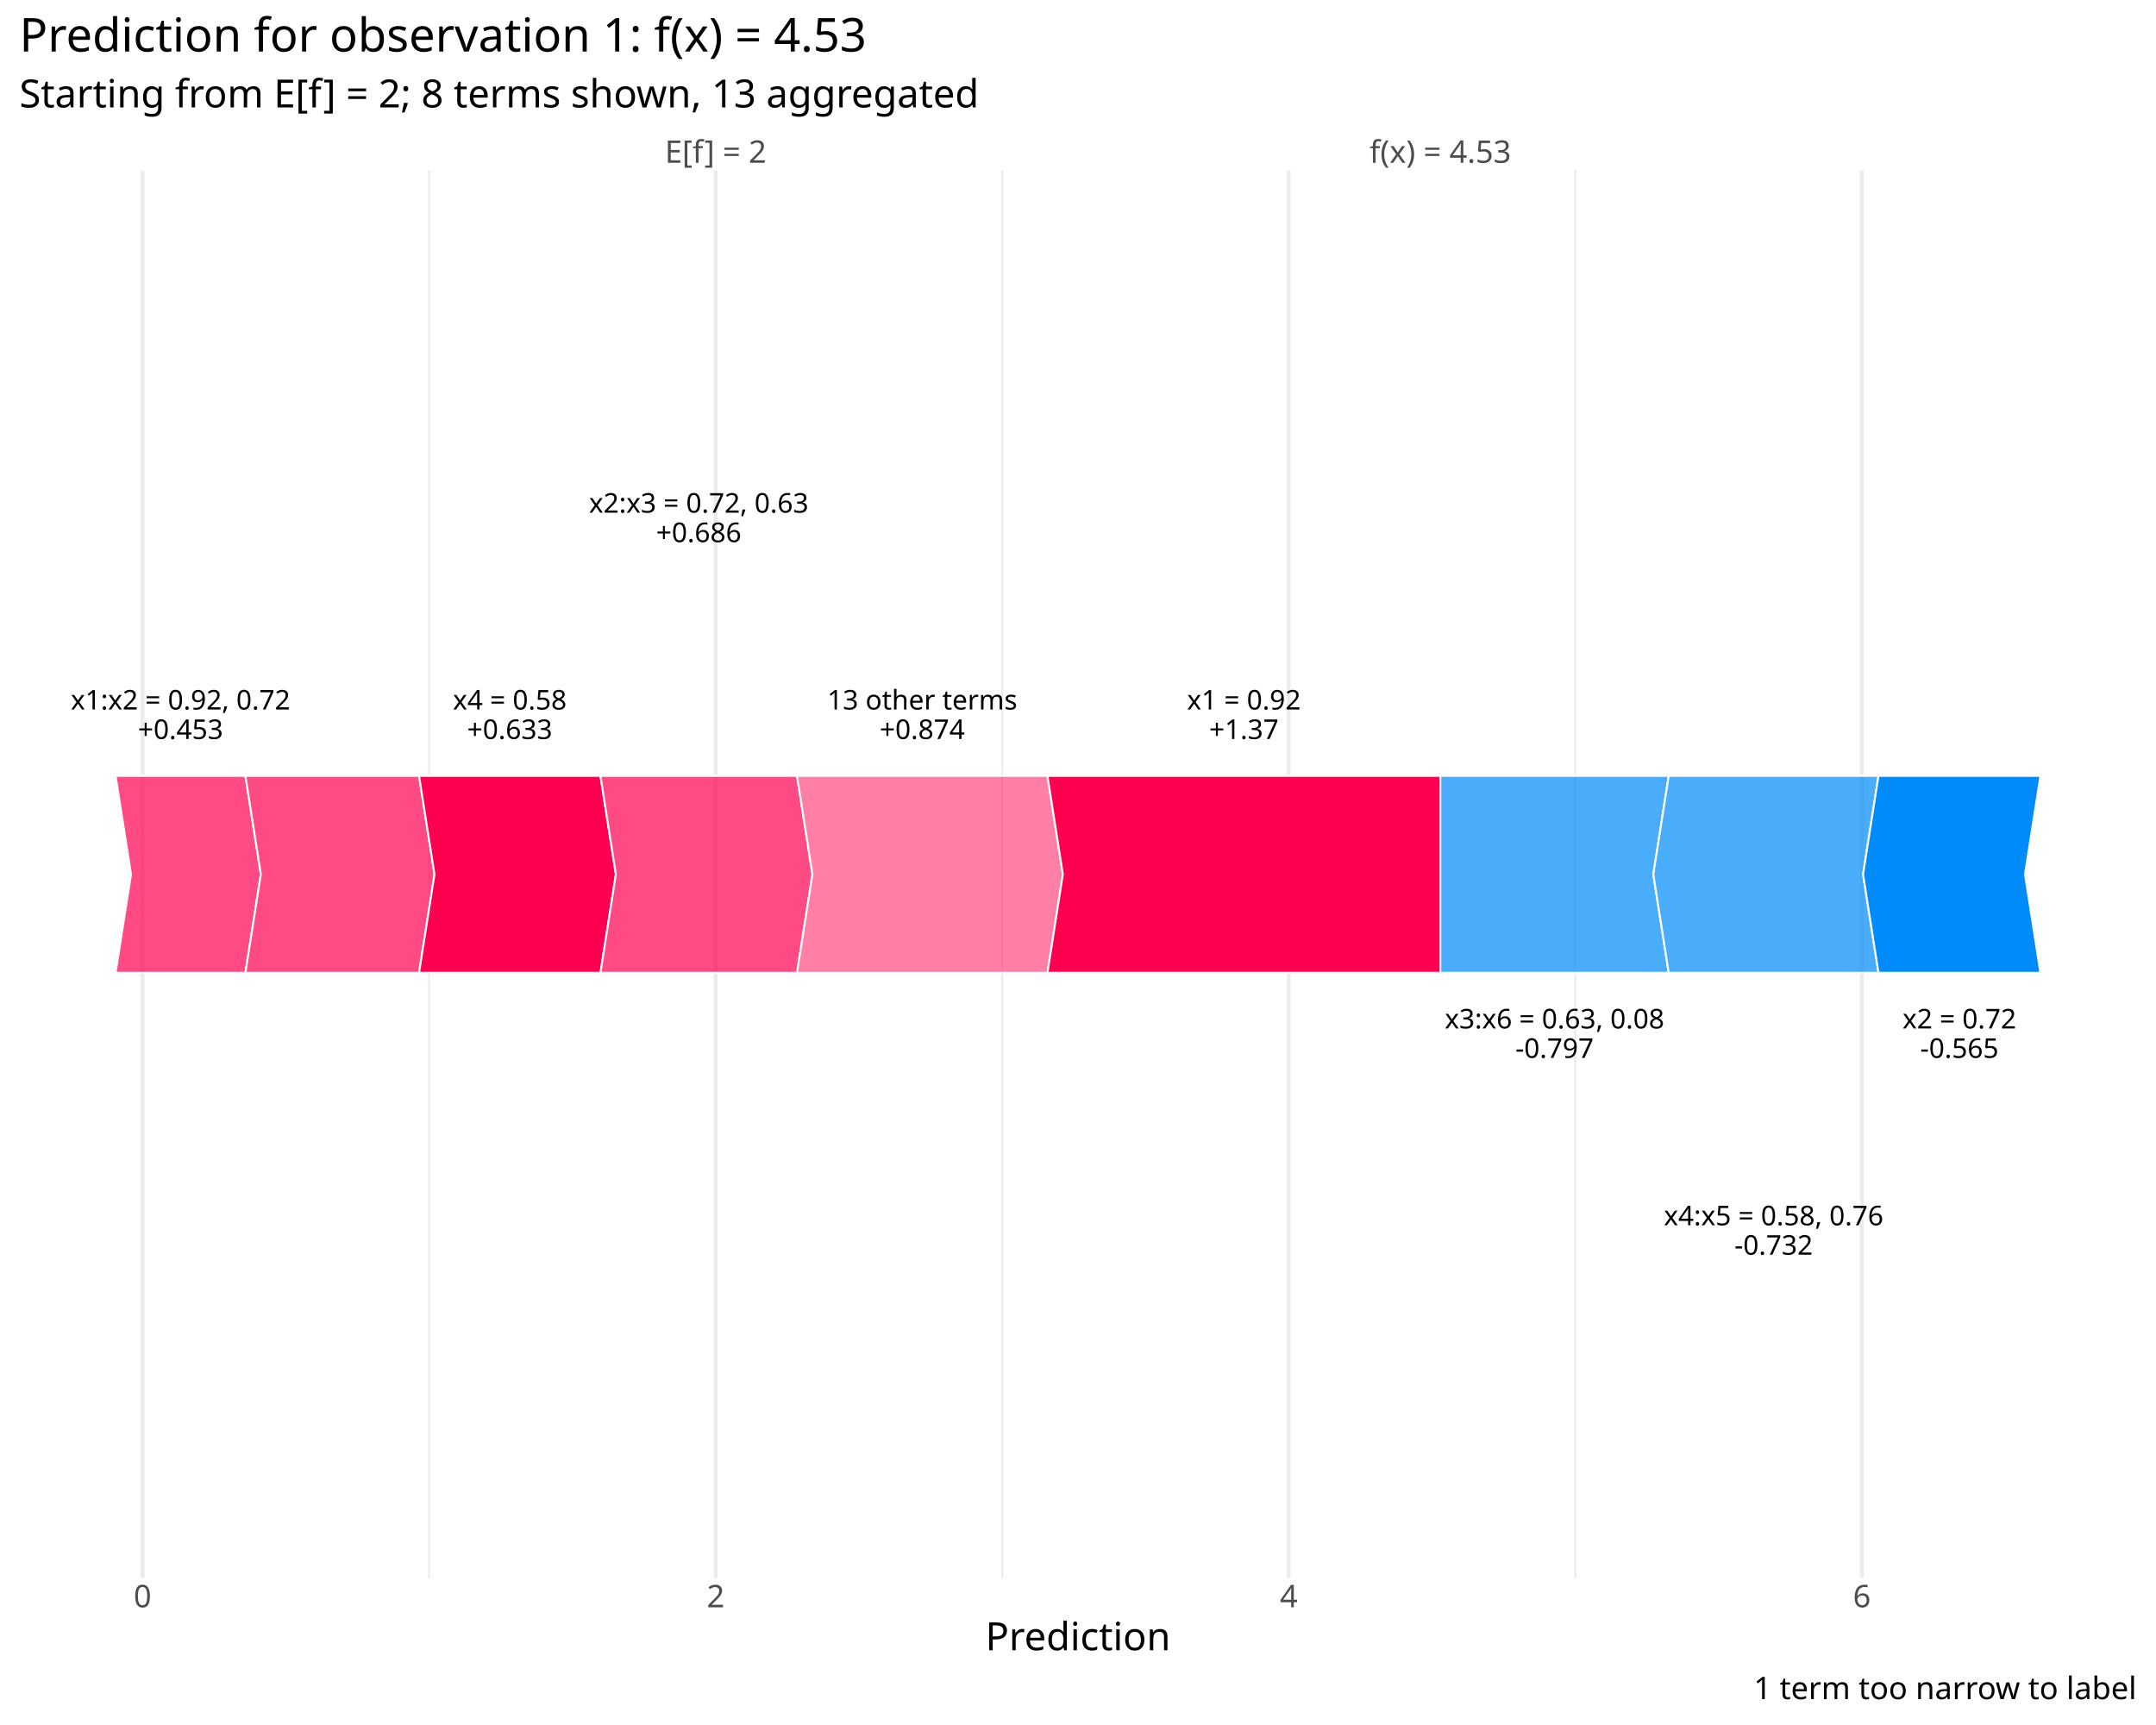
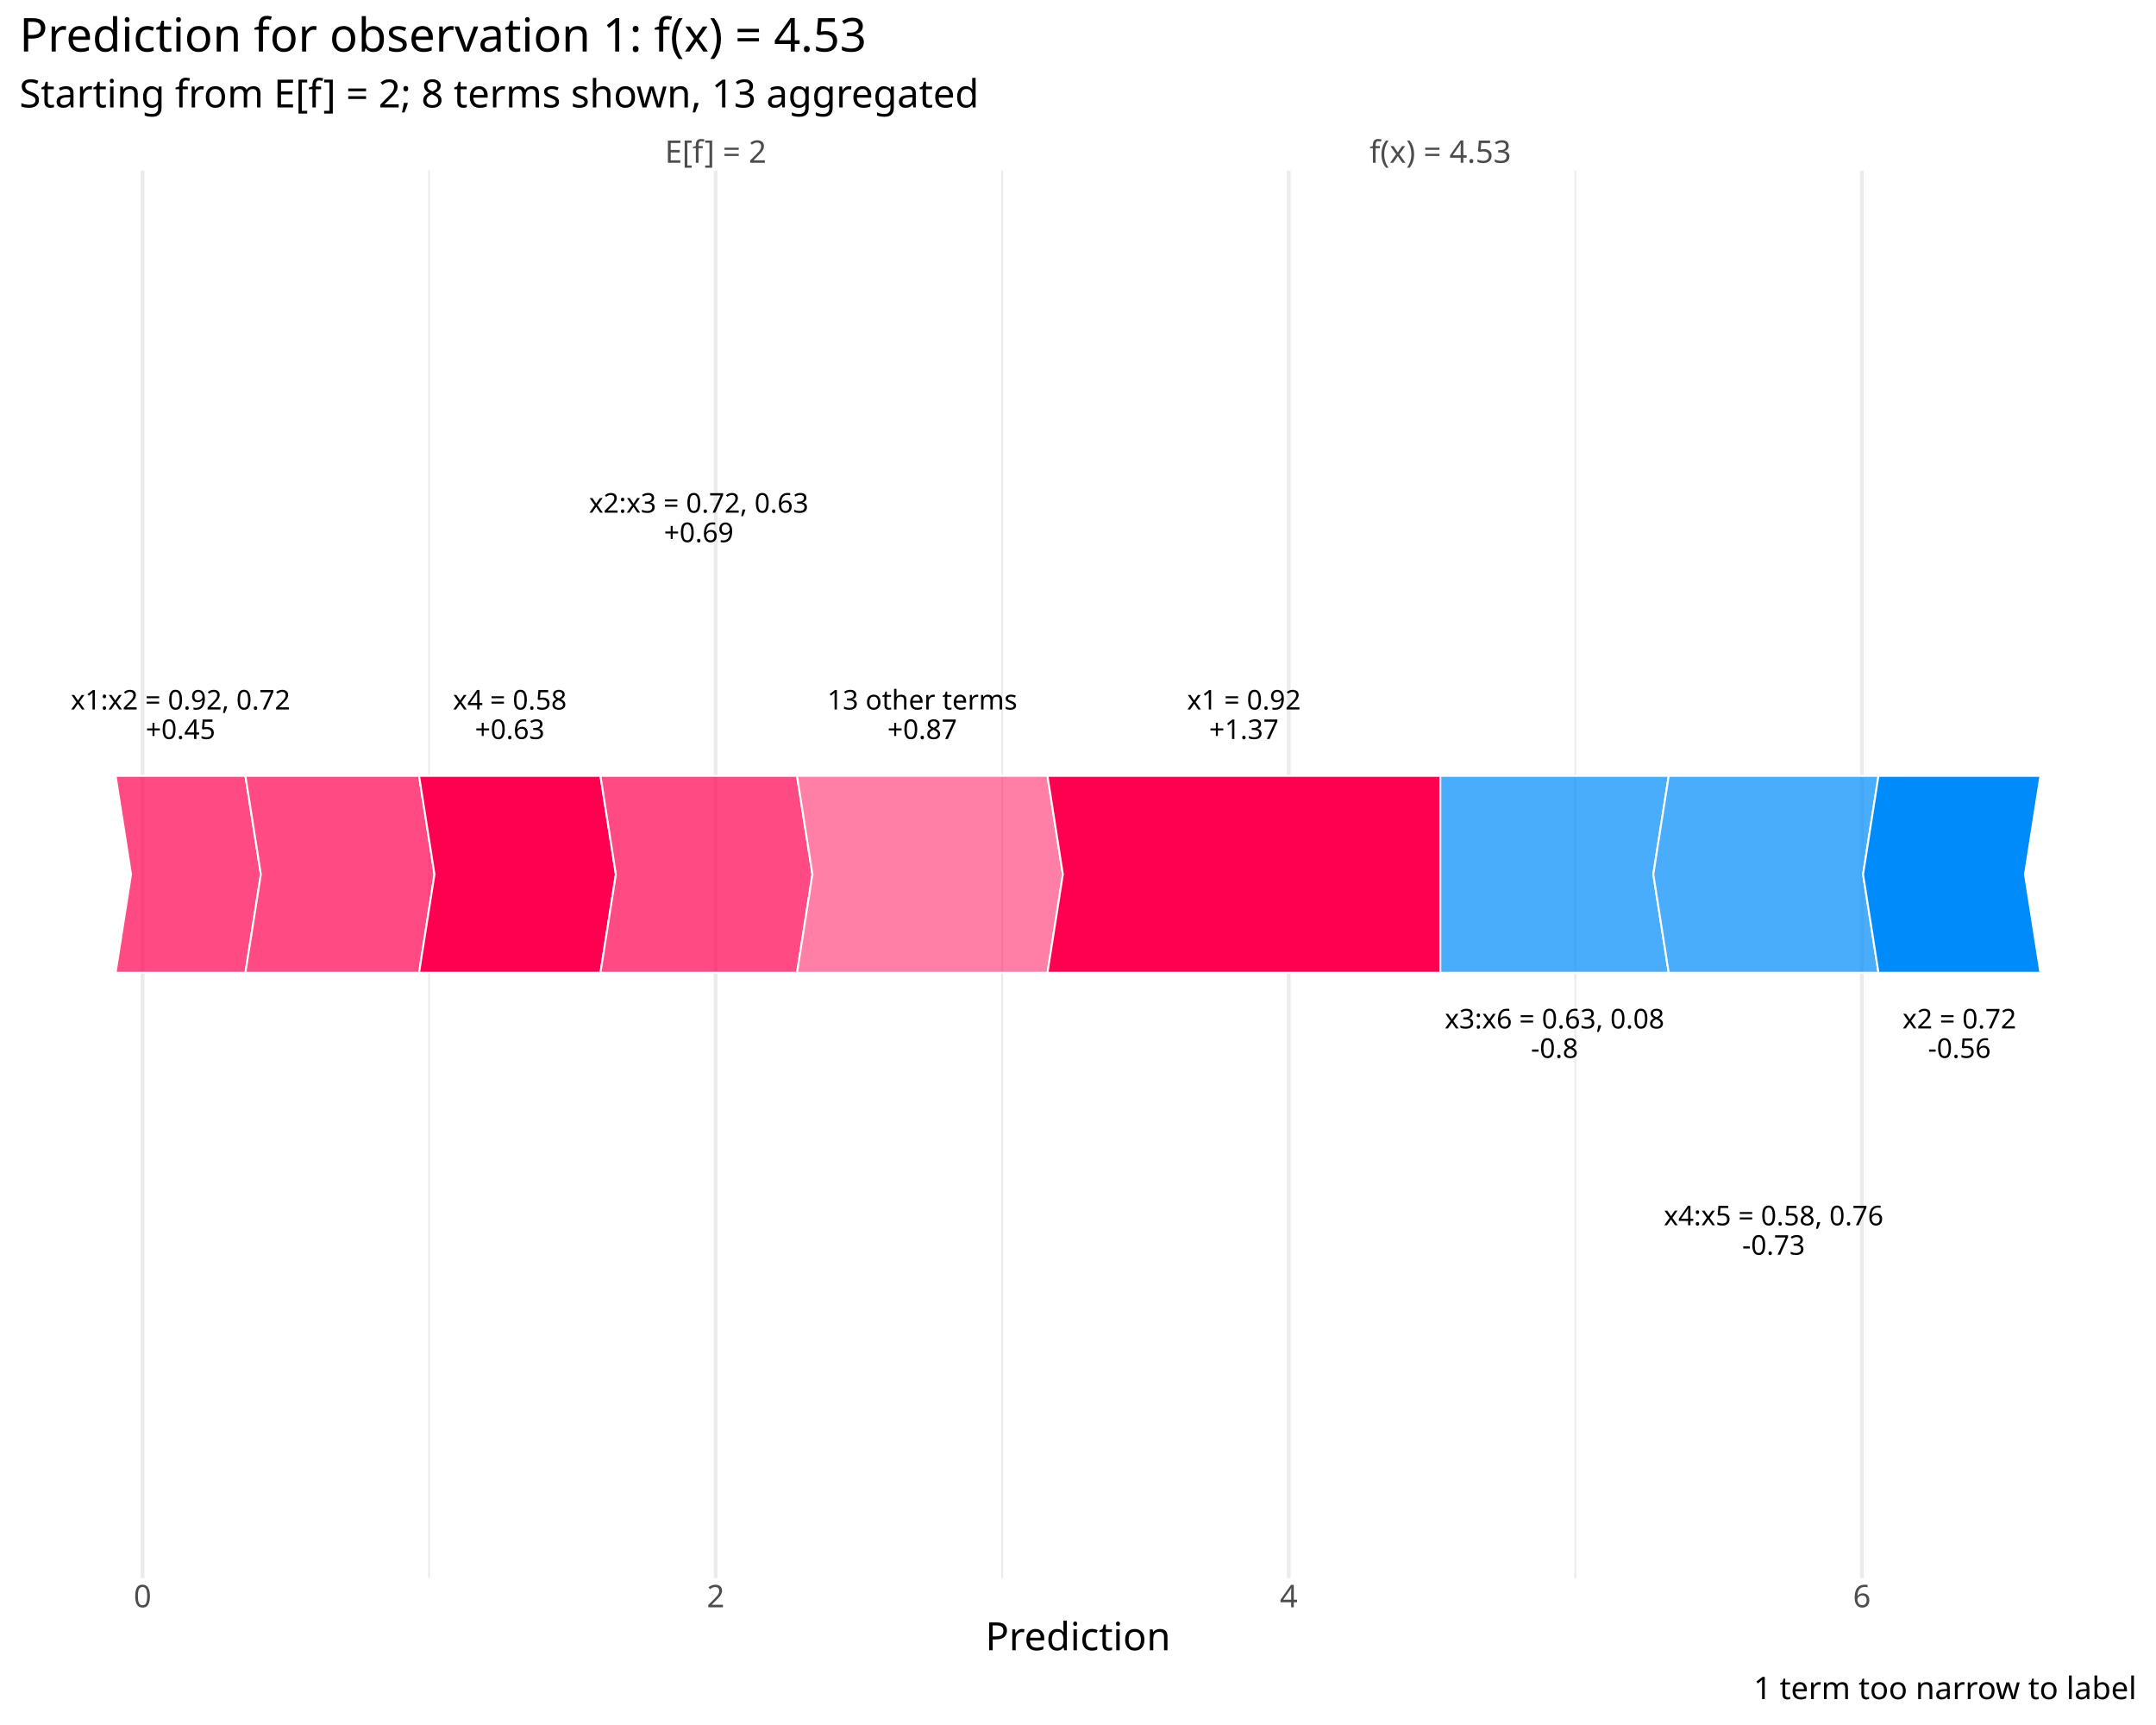
<svg xmlns="http://www.w3.org/2000/svg" class="svglite" data-engine-version="2.0" width="720.00pt" height="576.00pt" viewBox="0 0 720.00 576.00">
  <defs>
    <style type="text/css">
    .svglite line, .svglite polyline, .svglite polygon, .svglite path, .svglite rect, .svglite circle {
      fill: none;
      stroke: #000000;
      stroke-linecap: round;
      stroke-linejoin: round;
      stroke-miterlimit: 10.00;
    }
  </style>
  </defs>
  <rect width="100%" height="100%" style="stroke: none; fill: #FFFFFF;" />
  <defs>
    <clipPath id="cpMC4wMHw3MjAuMDB8MC4wMHw1NzYuMDA=">
      <rect x="0.00" y="0.00" width="720.00" height="576.00" />
    </clipPath>
  </defs>
  <g clip-path="url(#cpMC4wMHw3MjAuMDB8MC4wMHw1NzYuMDA=)">
    <polyline points="143.30,526.94 143.30,56.95 " style="stroke-width: 0.63; stroke: #EBEBEB; stroke-linecap: butt;" />
    <polyline points="334.69,526.94 334.69,56.95 " style="stroke-width: 0.63; stroke: #EBEBEB; stroke-linecap: butt;" />
    <polyline points="526.08,526.94 526.08,56.95 " style="stroke-width: 0.63; stroke: #EBEBEB; stroke-linecap: butt;" />
    <polyline points="47.61,526.94 47.61,56.95 " style="stroke-width: 1.26; stroke: #EBEBEB; stroke-linecap: butt;" />
    <polyline points="239.00,526.94 239.00,56.95 " style="stroke-width: 1.26; stroke: #EBEBEB; stroke-linecap: butt;" />
    <polyline points="430.38,526.94 430.38,56.95 " style="stroke-width: 1.26; stroke: #EBEBEB; stroke-linecap: butt;" />
    <polyline points="621.77,526.94 621.77,56.95 " style="stroke-width: 1.26; stroke: #EBEBEB; stroke-linecap: butt;" />
    <polygon points="38.61,324.81 81.96,324.81 87.11,291.95 81.96,259.08 38.61,259.08 43.76,291.95 " style="stroke-width: 0.64; stroke: #FFFFFF; stroke-linecap: butt; fill: #FF0051; fill-opacity: 0.71;" />
    <polygon points="81.96,324.81 139.95,324.81 145.10,291.95 139.95,259.08 81.96,259.08 87.11,291.95 " style="stroke-width: 0.64; stroke: #FFFFFF; stroke-linecap: butt; fill: #FF0051; fill-opacity: 0.71;" />
    <polygon points="139.95,324.81 200.53,324.81 205.67,291.95 200.53,259.08 139.95,259.08 145.10,291.95 " style="stroke-width: 0.64; stroke: #FFFFFF; stroke-linecap: butt; fill: #FF0051;" />
    <polygon points="200.53,324.81 266.17,324.81 271.31,291.95 266.17,259.08 200.53,259.08 205.67,291.95 " style="stroke-width: 0.64; stroke: #FFFFFF; stroke-linecap: butt; fill: #FF0051; fill-opacity: 0.71;" />
    <polygon points="266.17,324.81 349.81,324.81 354.95,291.95 349.81,259.08 266.17,259.08 271.31,291.95 " style="stroke-width: 0.64; stroke: #FFFFFF; stroke-linecap: butt; fill: #FF0051; fill-opacity: 0.50;" />
    <polygon points="349.81,324.81 481.00,324.81 481.00,291.95 481.00,259.08 349.81,259.08 354.95,291.95 " style="stroke-width: 0.64; stroke: #FFFFFF; stroke-linecap: butt; fill: #FF0051;" />
    <polygon points="557.27,324.81 481.00,324.81 481.00,291.95 481.00,259.08 557.27,259.08 552.13,291.95 " style="stroke-width: 0.64; stroke: #FFFFFF; stroke-linecap: butt; fill: #008BFB; fill-opacity: 0.71;" />
    <polygon points="627.32,324.81 557.27,324.81 552.13,291.95 557.27,259.08 627.32,259.08 622.18,291.95 " style="stroke-width: 0.64; stroke: #FFFFFF; stroke-linecap: butt; fill: #008BFB; fill-opacity: 0.71;" />
    <polygon points="681.39,324.81 627.32,324.81 622.18,291.95 627.32,259.08 681.39,259.08 676.24,291.95 " style="stroke-width: 0.64; stroke: #FFFFFF; stroke-linecap: butt; fill: #008BFB;" />
    <text x="60.29" y="236.92" text-anchor="middle" style="font-size: 9.10px; font-family: sans;" textLength="72.65px" lengthAdjust="spacingAndGlyphs">x1:x2 = 0.92, 0.72</text>
-     <text x="60.29" y="246.76" text-anchor="middle" style="font-size: 9.10px; font-family: sans;" textLength="28.11px" lengthAdjust="spacingAndGlyphs">+0.453</text>
+     <text x="60.29" y="246.76" text-anchor="middle" style="font-size: 9.10px; font-family: sans;" textLength="23.04px" lengthAdjust="spacingAndGlyphs">+0.45</text>
    <text x="170.24" y="236.92" text-anchor="middle" style="font-size: 9.10px; font-family: sans;" textLength="37.72px" lengthAdjust="spacingAndGlyphs">x4 = 0.58</text>
-     <text x="170.24" y="246.76" text-anchor="middle" style="font-size: 9.10px; font-family: sans;" textLength="28.11px" lengthAdjust="spacingAndGlyphs">+0.633</text>
+     <text x="170.24" y="246.76" text-anchor="middle" style="font-size: 9.10px; font-family: sans;" textLength="23.04px" lengthAdjust="spacingAndGlyphs">+0.63</text>
    <text x="233.35" y="171.19" text-anchor="middle" style="font-size: 9.10px; font-family: sans;" textLength="72.65px" lengthAdjust="spacingAndGlyphs">x2:x3 = 0.72, 0.63</text>
-     <text x="233.35" y="181.02" text-anchor="middle" style="font-size: 9.10px; font-family: sans;" textLength="28.11px" lengthAdjust="spacingAndGlyphs">+0.686</text>
+     <text x="233.35" y="181.02" text-anchor="middle" style="font-size: 9.10px; font-family: sans;" textLength="23.04px" lengthAdjust="spacingAndGlyphs">+0.69</text>
    <text x="307.99" y="236.92" text-anchor="middle" style="font-size: 9.10px; font-family: sans;" textLength="58.71px" lengthAdjust="spacingAndGlyphs">13 other terms</text>
-     <text x="307.99" y="246.76" text-anchor="middle" style="font-size: 9.10px; font-family: sans;" textLength="28.11px" lengthAdjust="spacingAndGlyphs">+0.874</text>
+     <text x="307.99" y="246.76" text-anchor="middle" style="font-size: 9.10px; font-family: sans;" textLength="23.04px" lengthAdjust="spacingAndGlyphs">+0.87</text>
    <text x="415.41" y="236.92" text-anchor="middle" style="font-size: 9.10px; font-family: sans;" textLength="37.72px" lengthAdjust="spacingAndGlyphs">x1 = 0.92</text>
    <text x="415.41" y="246.76" text-anchor="middle" style="font-size: 9.10px; font-family: sans;" textLength="23.04px" lengthAdjust="spacingAndGlyphs">+1.37</text>
    <text x="519.14" y="343.41" text-anchor="middle" style="font-size: 9.10px; font-family: sans;" textLength="72.65px" lengthAdjust="spacingAndGlyphs">x3:x6 = 0.63, 0.08</text>
-     <text x="519.14" y="353.24" text-anchor="middle" style="font-size: 9.10px; font-family: sans;" textLength="25.82px" lengthAdjust="spacingAndGlyphs">-0.797</text>
+     <text x="519.14" y="353.24" text-anchor="middle" style="font-size: 9.10px; font-family: sans;" textLength="15.69px" lengthAdjust="spacingAndGlyphs">-0.8</text>
    <text x="592.30" y="409.14" text-anchor="middle" style="font-size: 9.10px; font-family: sans;" textLength="72.65px" lengthAdjust="spacingAndGlyphs">x4:x5 = 0.58, 0.76</text>
-     <text x="592.30" y="418.97" text-anchor="middle" style="font-size: 9.10px; font-family: sans;" textLength="25.82px" lengthAdjust="spacingAndGlyphs">-0.732</text>
+     <text x="592.30" y="418.97" text-anchor="middle" style="font-size: 9.10px; font-family: sans;" textLength="20.75px" lengthAdjust="spacingAndGlyphs">-0.73</text>
    <text x="654.35" y="343.41" text-anchor="middle" style="font-size: 9.10px; font-family: sans;" textLength="37.72px" lengthAdjust="spacingAndGlyphs">x2 = 0.72</text>
-     <text x="654.35" y="353.24" text-anchor="middle" style="font-size: 9.10px; font-family: sans;" textLength="25.82px" lengthAdjust="spacingAndGlyphs">-0.565</text>
+     <text x="654.35" y="353.24" text-anchor="middle" style="font-size: 9.10px; font-family: sans;" textLength="20.75px" lengthAdjust="spacingAndGlyphs">-0.56</text>
    <text x="239.00" y="54.36" text-anchor="middle" style="font-size: 10.40px; fill: #4D4D4D; font-family: sans;" textLength="33.25px" lengthAdjust="spacingAndGlyphs">E[f] = 2</text>
    <text x="481.00" y="54.36" text-anchor="middle" style="font-size: 10.40px; fill: #4D4D4D; font-family: sans;" textLength="47.12px" lengthAdjust="spacingAndGlyphs">f(x) = 4.53</text>
    <text x="47.61" y="536.69" text-anchor="middle" style="font-size: 10.40px; fill: #4D4D4D; font-family: sans;" textLength="5.78px" lengthAdjust="spacingAndGlyphs">0</text>
    <text x="239.00" y="536.69" text-anchor="middle" style="font-size: 10.40px; fill: #4D4D4D; font-family: sans;" textLength="5.78px" lengthAdjust="spacingAndGlyphs">2</text>
    <text x="430.38" y="536.69" text-anchor="middle" style="font-size: 10.40px; fill: #4D4D4D; font-family: sans;" textLength="5.78px" lengthAdjust="spacingAndGlyphs">4</text>
    <text x="621.77" y="536.69" text-anchor="middle" style="font-size: 10.40px; fill: #4D4D4D; font-family: sans;" textLength="5.78px" lengthAdjust="spacingAndGlyphs">6</text>
    <text x="360.00" y="551.03" text-anchor="middle" style="font-size: 13.00px; font-family: sans;" textLength="57.81px" lengthAdjust="spacingAndGlyphs">Prediction</text>
    <text x="6.48" y="35.87" style="font-size: 13.00px; font-family: sans;" textLength="302.44px" lengthAdjust="spacingAndGlyphs">Starting from E[f] = 2; 8 terms shown, 13 aggregated</text>
    <text x="6.48" y="17.21" style="font-size: 15.60px; font-family: sans;" textLength="269.27px" lengthAdjust="spacingAndGlyphs">Prediction for observation 1: f(x) = 4.53</text>
    <text x="713.52" y="567.37" text-anchor="end" style="font-size: 10.40px; font-family: sans;" textLength="117.93px" lengthAdjust="spacingAndGlyphs">1 term too narrow to label</text>
  </g>
</svg>
